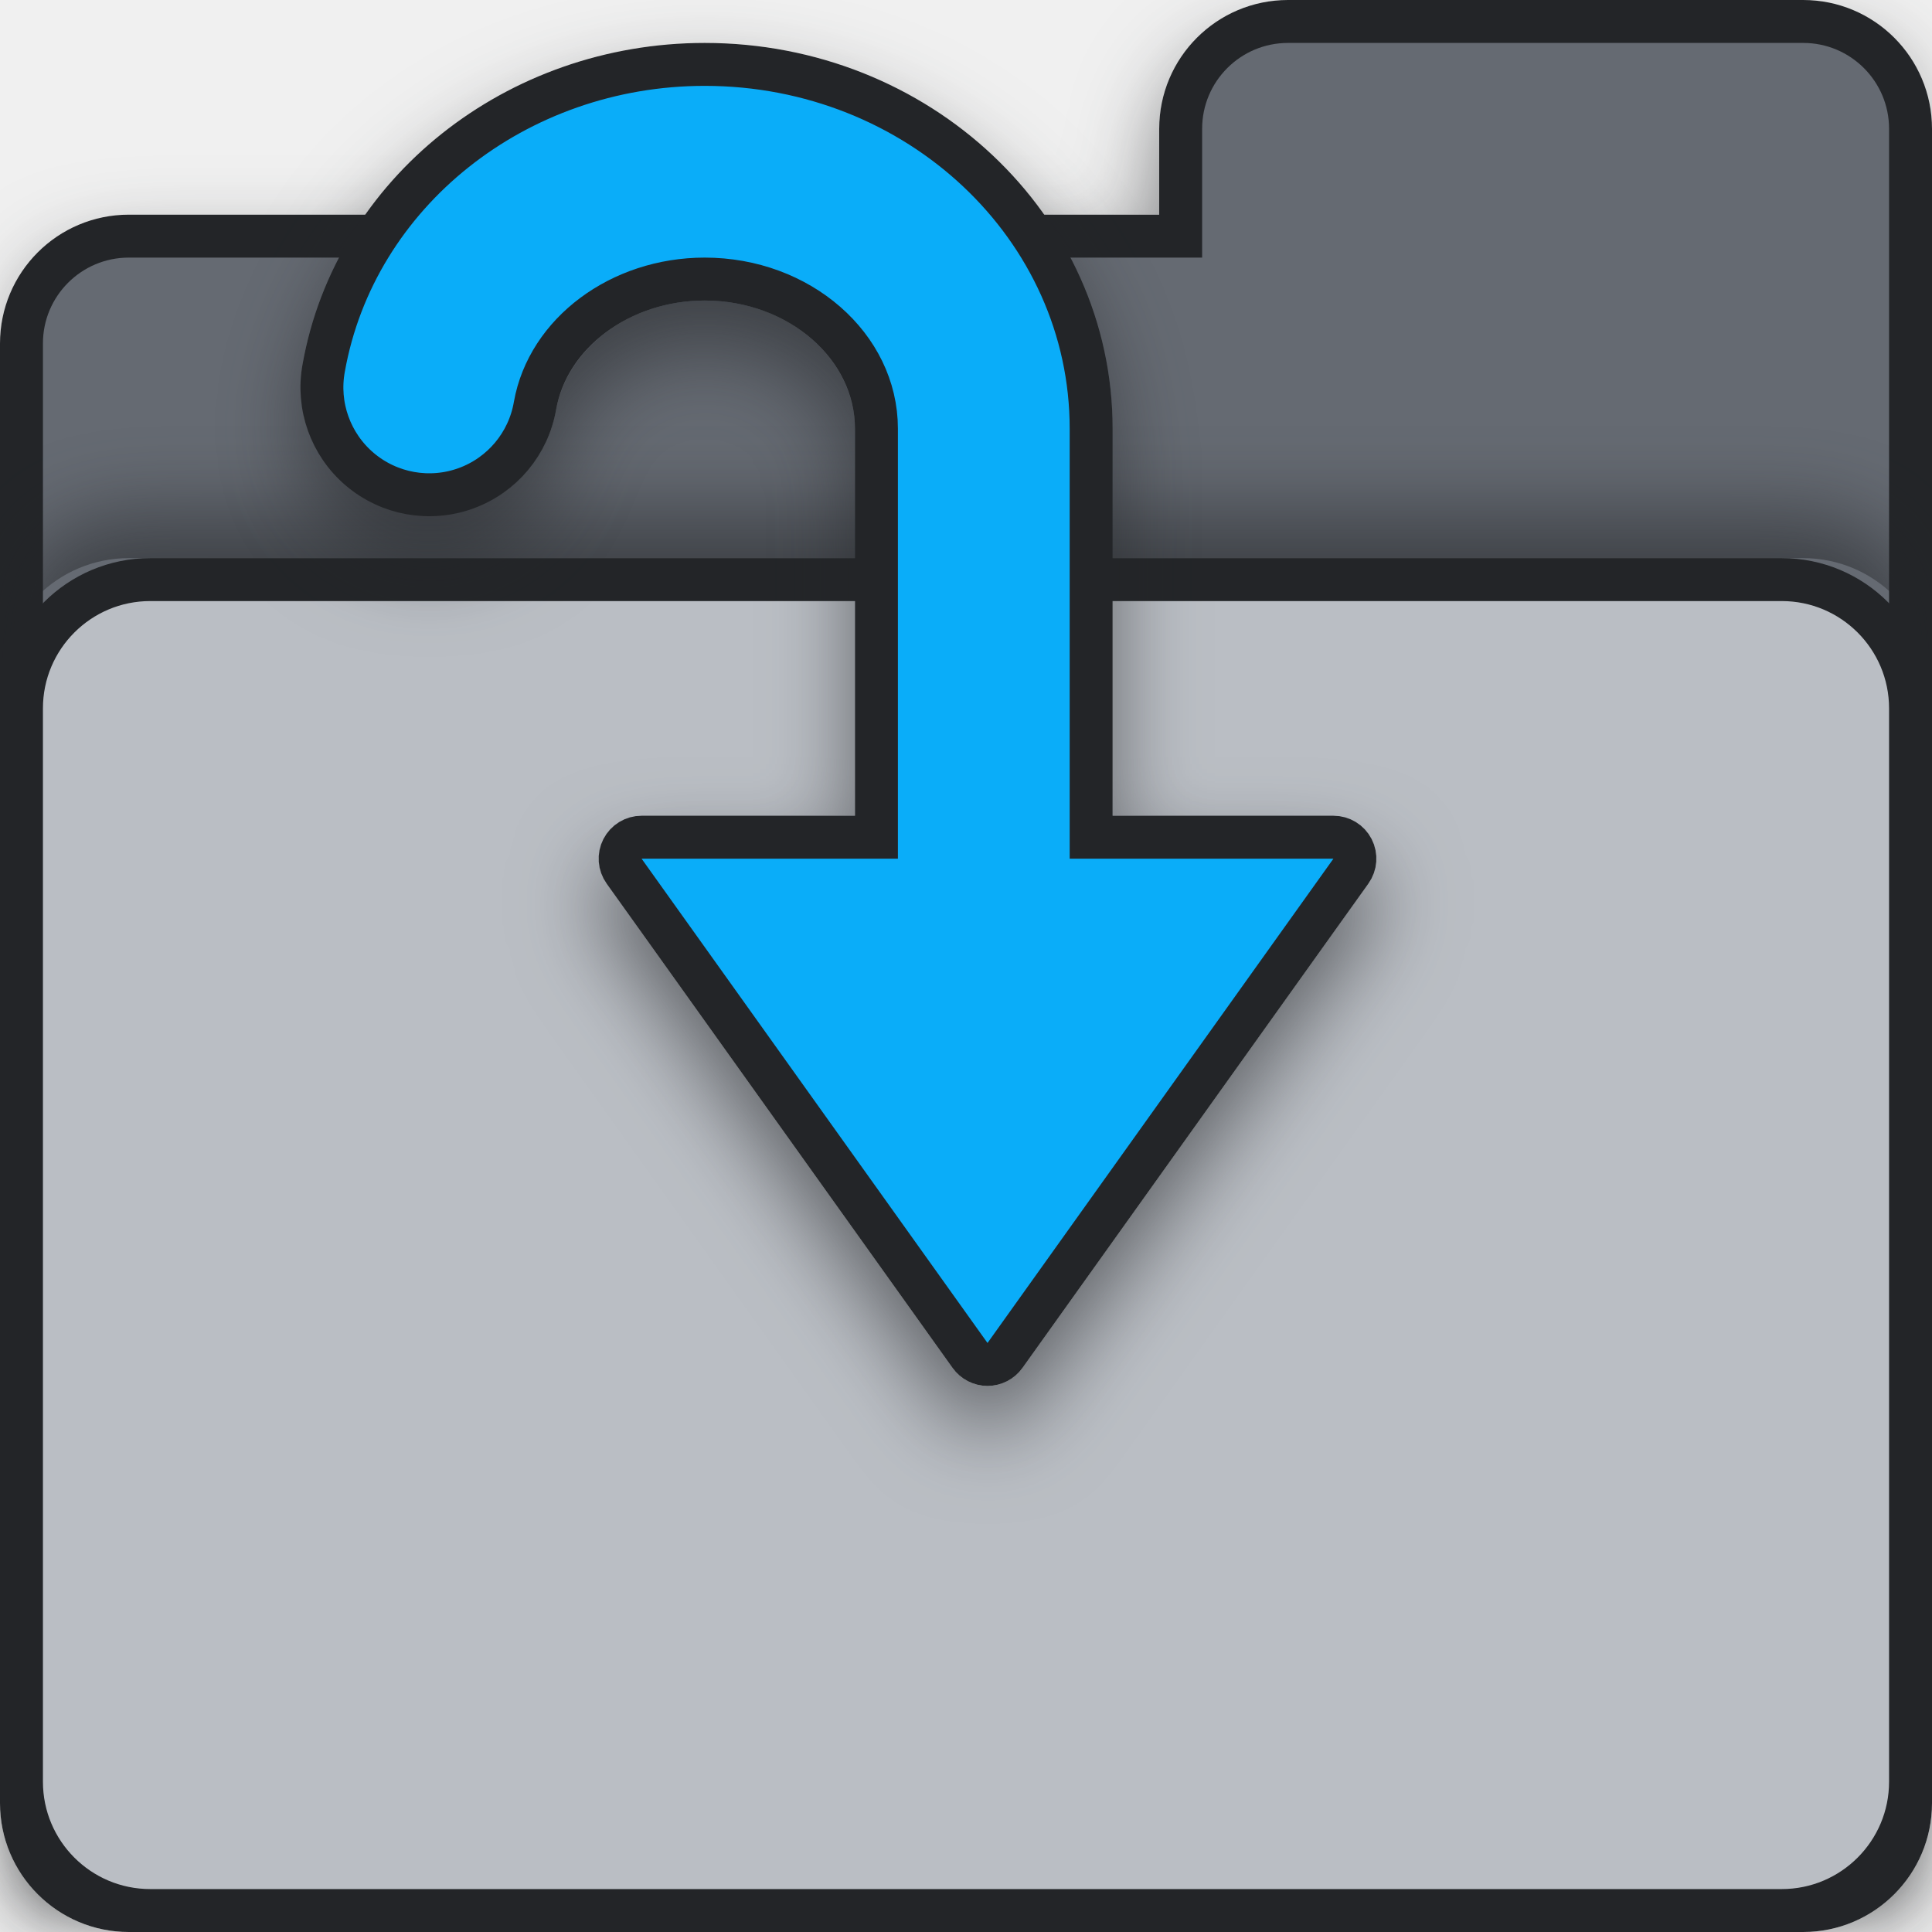
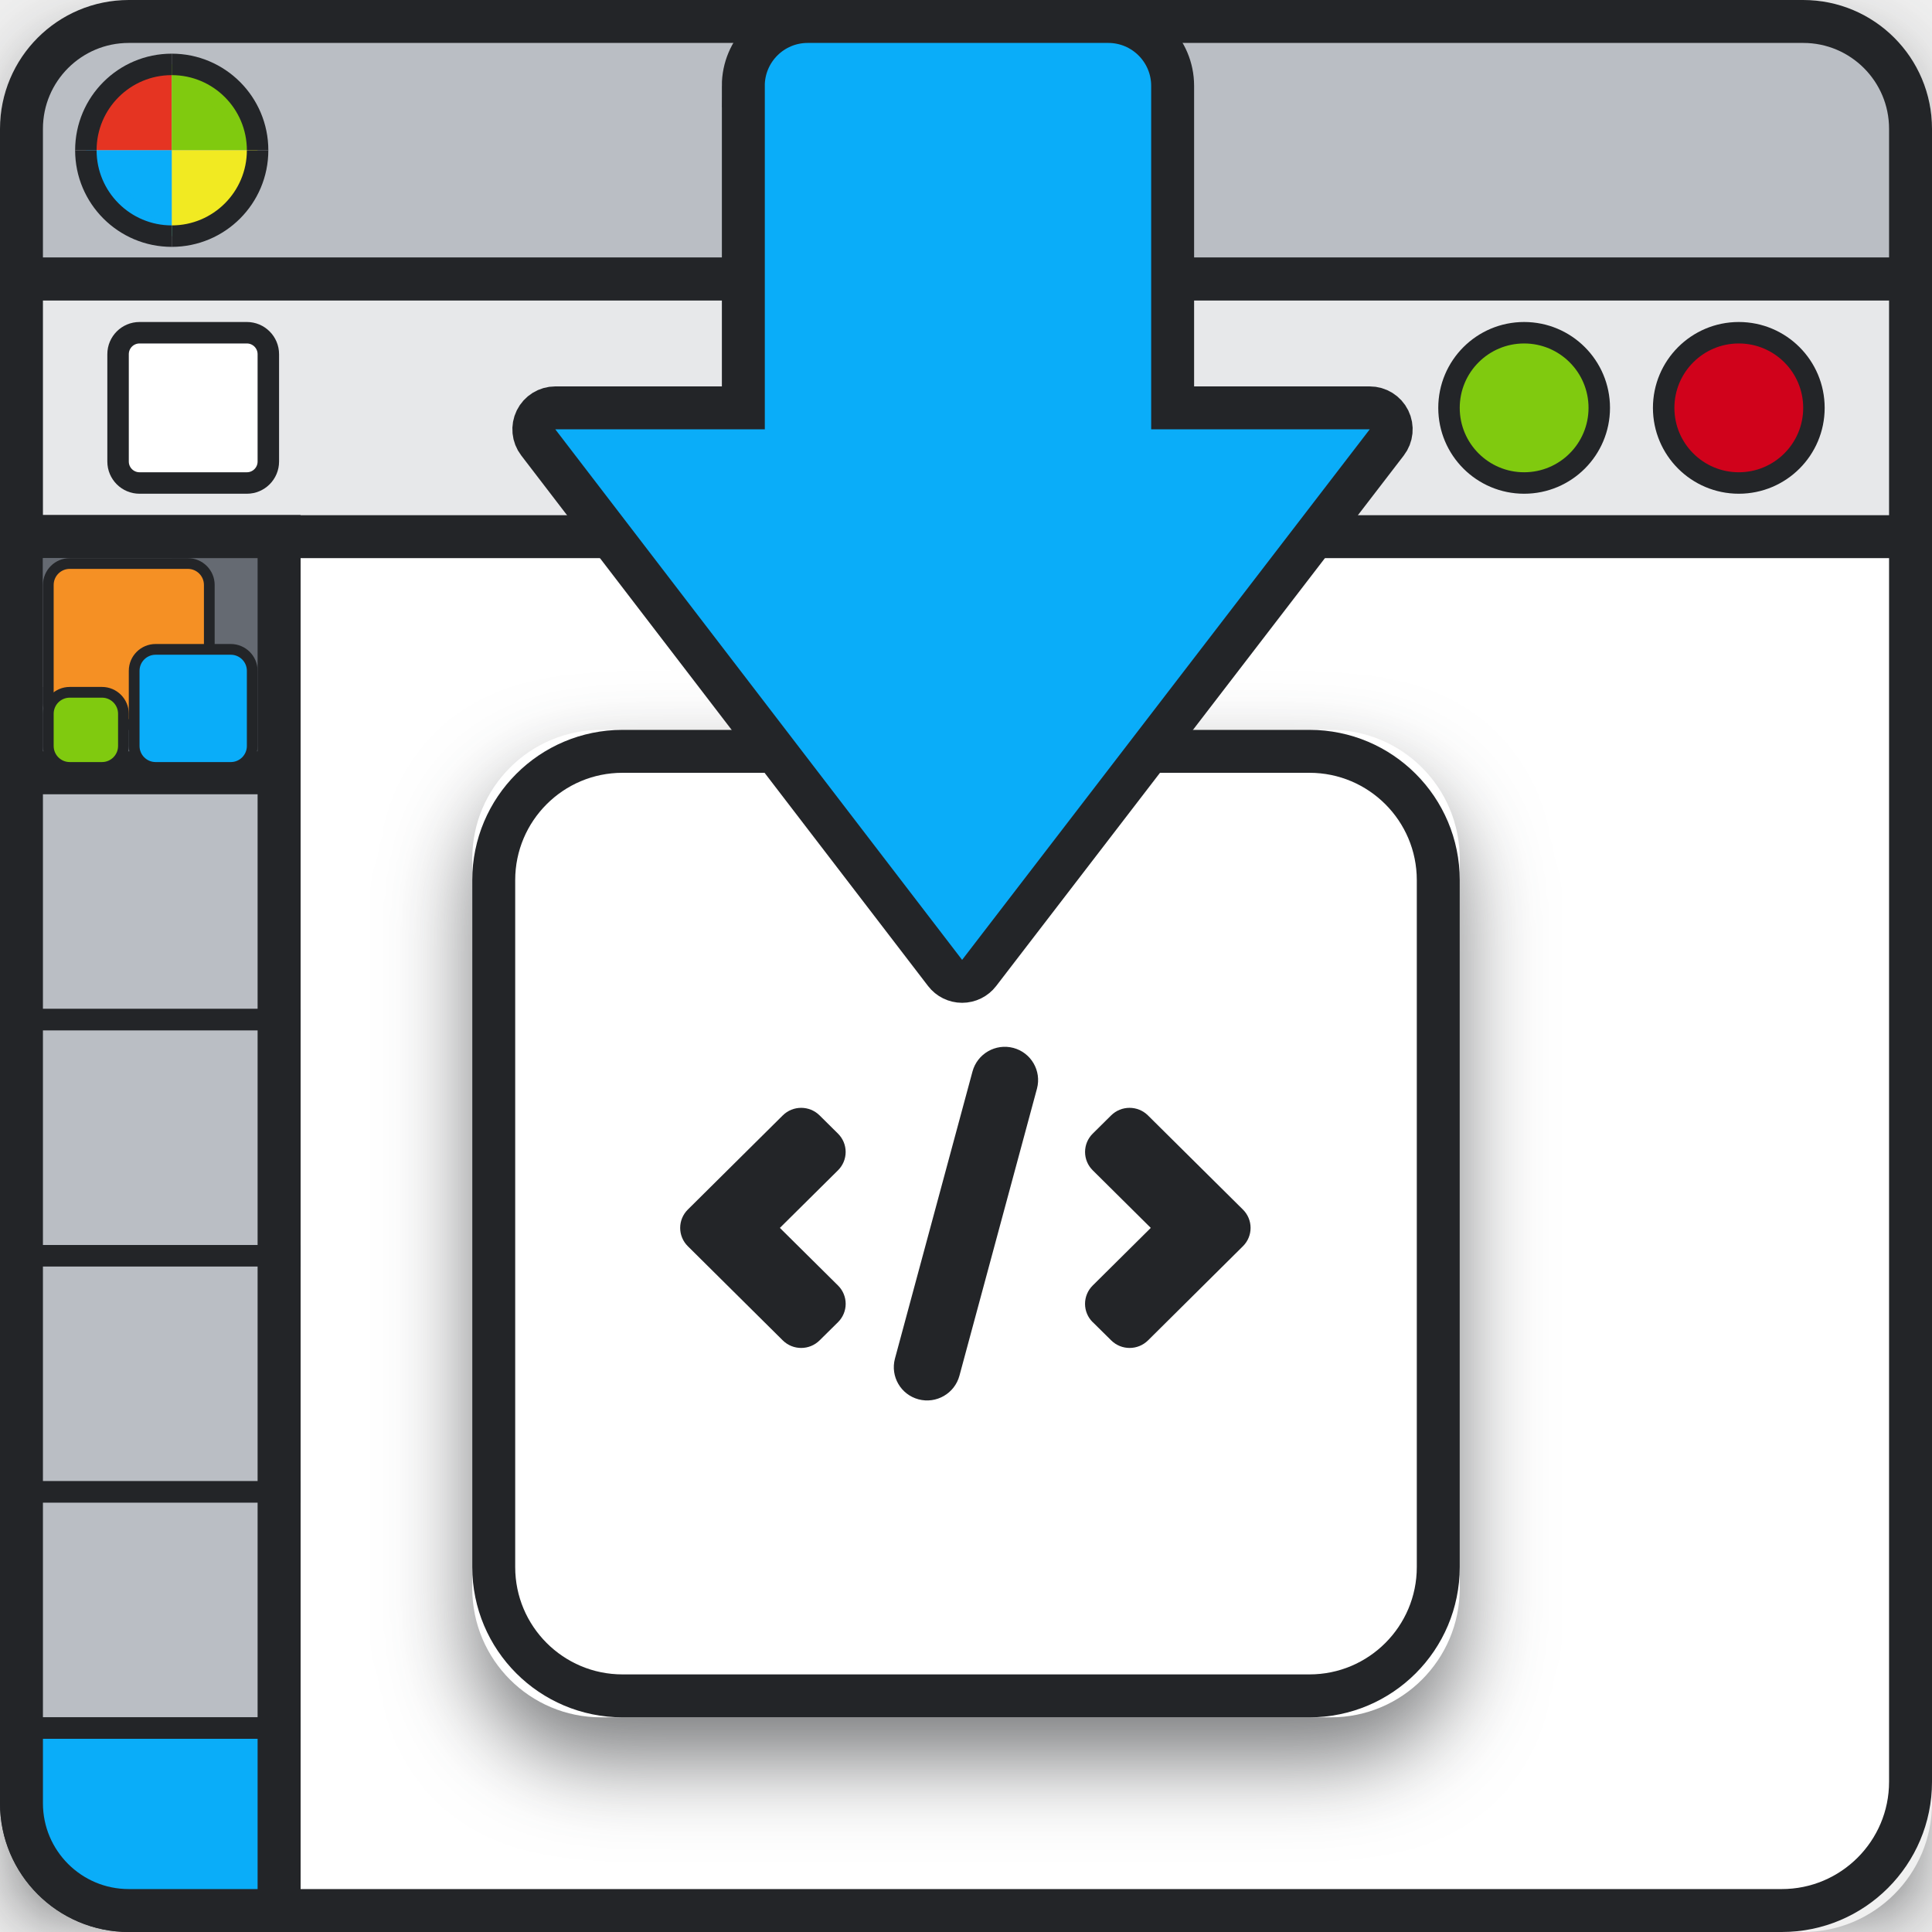
<svg xmlns="http://www.w3.org/2000/svg" xmlns:xlink="http://www.w3.org/1999/xlink" width="45" height="45">
+   <style>.B{stroke:#232528}.C{stroke-width:.5}.D{fill-rule:nonzero}.E{fill:#0AADF9}.F{fill:#80CA0F}.G{fill-rule:evenodd}</style>
  <defs>
-     <path d="M3 5h24V3a3 3 0 0 1 3-3h12a3 3 0 0 1 3 3v39a3 3 0 0 1-3 3H3a3 3 0 0 1-3-3V8a3 3 0 0 1 3-3z" id="A" />
+     <rect id="A" width="45" height="45" rx="3" y="0" />
    <filter x="-7.8%" y="-5.6%" width="115.6%" height="115.6%" id="B">
      <feOffset dy="1" in="SourceAlpha" />
      <feGaussianBlur stdDeviation="1" />
      <feComposite in2="SourceAlpha" operator="out" />
      <feColorMatrix values="0 0 0 0 0.137 0 0 0 0 0.145 0 0 0 0 0.157 0 0 0 0.6 0" />
    </filter>
-     <rect id="C" y="13" width="45" height="32" rx="3" />
-     <filter x="-7.8%" y="-14.1%" width="115.6%" height="121.9%" id="D">
-       <feOffset dy="-1" in="SourceAlpha" />
-       <feGaussianBlur stdDeviation="1" />
-       <feComposite in2="SourceAlpha" operator="out" />
-       <feColorMatrix values="0 0 0 0 0.137 0 0 0 0 0.145 0 0 0 0 0.157 0 0 0 0.6 0" />
-     </filter>
-     <path d="M19.914 19V9.985c0-1.59-1.514-2.985-3.5-2.985-1.776 0-3.2 1.13-3.46 2.534a3 3 0 1 1-5.907-1.055C7.822 4.14 11.802 1 16.414 1c5.194 0 9.5 3.965 9.5 8.985V19h5.143a1 1 0 0 1 .814 1.581l-8.057 11.28a1 1 0 0 1-1.627 0L14.13 20.58A1 1 0 0 1 14.943 19h4.97z" id="E" />
-     <filter x="-14.0%" y="-8.0%" width="127.9%" height="122.2%" id="F">
+     <rect id="C" width="23" height="23" rx="3" y="0" />
+     <filter x="-15.2%" y="-10.9%" width="130.4%" height="130.4%" id="D">
      <feOffset dy="1" in="SourceAlpha" />
      <feGaussianBlur stdDeviation="1" />
      <feComposite in2="SourceAlpha" operator="out" />
      <feColorMatrix values="0 0 0 0 0.137 0 0 0 0 0.145 0 0 0 0 0.157 0 0 0 0.6 0" />
    </filter>
  </defs>
-   <use filter="url(#B)" xlink:href="#A" fill="#000" />
-   <path d="M3 5.5A2.5 2.5 0 0 0 .5 8v34A2.5 2.5 0 0 0 3 44.5h39a2.5 2.5 0 0 0 2.5-2.5V3A2.5 2.5 0 0 0 42 .5H30A2.5 2.5 0 0 0 27.5 3v2.5H3z" stroke="#232528" fill="#656A72" fill-rule="evenodd" />
-   <use filter="url(#D)" xlink:href="#C" fill="#000" />
-   <rect x=".5" y="13.5" width="44" height="31" rx="3" stroke="#232528" fill="#BABEC4" fill-rule="evenodd" />
-   <use filter="url(#F)" xlink:href="#E" fill="#000" />
-   <path d="M20.414 9.985V19.5h-5.47a.5.5 0 0 0-.407.791l8.057 11.28a.5.5 0 0 0 .814 0l8.057-11.28a.5.5 0 0 0-.407-.791h-5.643V9.985c0-4.7-4.036-8.485-9-8.485-4.392 0-8.146 2.987-8.875 7.067a2.5 2.5 0 1 0 4.922.879c.3-1.686 1.983-2.946 3.952-2.946 2.207 0 4 1.566 4 3.485z" stroke="#232528" fill="#0AADF9" fill-rule="evenodd" />
+   <g fill="none">
+     <use filter="url(#B)" xlink:href="#A" fill="#000" />
+     <g class="B">
+       <rect x=".5" y=".5" width="44" height="44" rx="3" fill="#fff" class="G" />
+       <path d="M.5 6.5h44V3A2.5 2.5 0 0 0 42 .5H3A2.5 2.5 0 0 0 .5 3v3.5z" fill="#BABEC4" class="D" />
+       <path d="M.5 6.5h44v6H.5z" fill="#E7E8EA" />
+       <g transform="matrix(1 0 0 -1 0 13)" class="C">
+         <rect x="2.75" y="1.75" width="3.5" height="3.5" rx=".5" fill="#fff" />
+         <rect x="38.75" y="1.75" width="3.5" height="3.5" rx="1.75" fill="#D0021B" />
+         <rect x="33.75" y="1.75" width="3.5" height="3.5" rx="1.75" class="F" />
+       </g>
+     </g>
+     <g fill="#E53422">
+       <path d="M2.007 3.5C2.1 2.506 2.996 1.55 4 1.502V3.5H2.007z" />
+       <path d="M2 3.5a2 2 0 0 1 2-2" class="B C" />
+     </g>
+     <g class="F">
+       <path d="M5.993 3.5C5.9 2.506 5.004 1.55 4 1.502V3.5h1.993z" />
+       <path d="M6 3.5a2 2 0 0 0-2-2" class="B C" />
+     </g>
+     <g fill="#F1EA22">
+       <path d="M5.993 3.5C5.9 4.494 5.004 5.45 4 5.498V3.5h1.993z" />
+       <path d="M6 3.5a2 2 0 0 1-2 2" class="B C" />
+     </g>
+     <g class="E">
+       <path d="M2.007 3.5c.083.994.99 1.95 1.993 1.998V3.5H2.007z" />
+       <path d="M2 3.5a2 2 0 0 0 2 2" class="B C" />
+     </g>
+     <g class="B">
+       <g class="C D">
+         <g fill="#BABEC4">
+           <path d="M.25 18.25h6.5v5.5H.25z" />
+           <path d="M.25 23.75h6.5v5.5H.25z" />
+           <path d="M.25 29.25h6.5v5.5H.25z" />
+           <path d="M.25 34.75h6.5v5.5H.25z" />
+         </g>
+         <path d="M.25 40.25V42A2.75 2.75 0 0 0 3 44.75h3.75v-4.5H.25z" class="E" />
+         <path d="M.25 12.25h6.5v5.5H.25z" fill="#656A72" />
+       </g>
+       <path d="M6.5 12.5v32H3A2.5 2.5 0 0 1 .5 42V12.5h6z" />
+     </g>
+     <g class="D">
+       <path d="M1 13h3v3H1z" fill="#656A72" />
+       <g stroke-width=".25" class="B">
+         <rect x="1.125" y="13.125" width="3.75" height="3.75" rx=".5" fill="#F59024" />
+         <rect x="3.125" y="15.125" width="2.75" height="2.75" rx=".5" class="E" />
+         <rect x="1.125" y="16.125" width="1.75" height="1.75" rx=".5" class="F" />
+       </g>
+     </g>
+     <g transform="translate(11 17)">
+       <use filter="url(#D)" xlink:href="#C" fill="#000" />
+       <rect x=".5" y=".5" width="22" height="22" rx="3" fill="#fff" class="B G" />
+       <path d="M8.09 14.22a.61.61 0 0 1-.858 0L5.02 12.026a.6.6 0 0 1 0-.852L7.232 8.98a.61.61 0 0 1 .858 0l.43.426a.6.6 0 0 1 0 .851L7.165 11.6l1.355 1.343a.6.6 0 0 1 0 .852l-.43.425zm6.36-.425a.6.6 0 0 1 0-.852l1.354-1.343-1.354-1.343a.6.6 0 0 1 0-.851l.43-.426a.61.61 0 0 1 .858 0l2.213 2.194a.6.6 0 0 1 0 .852L15.74 14.22a.61.61 0 0 1-.858 0l-.43-.425zm-1.846-6.387c.413.11.658.533.55.945l-1.807 6.69a.78.78 0 0 1-.953.55c-.413-.11-.658-.533-.55-.945l1.807-6.69a.78.78 0 0 1 .953-.55z" fill="#232528" />
+     </g>
+     <path d="M17.314 2v7.5h-4.38a.5.5 0 0 0-.397.804l9.476 12.358a.5.5 0 0 0 .793 0L32.3 10.305a.5.5 0 0 0-.397-.805h-4.59V2a1.5 1.5 0 0 0-1.5-1.5h-7a1.5 1.5 0 0 0-1.5 1.5z" class="B D E" />
+   </g>
</svg>
